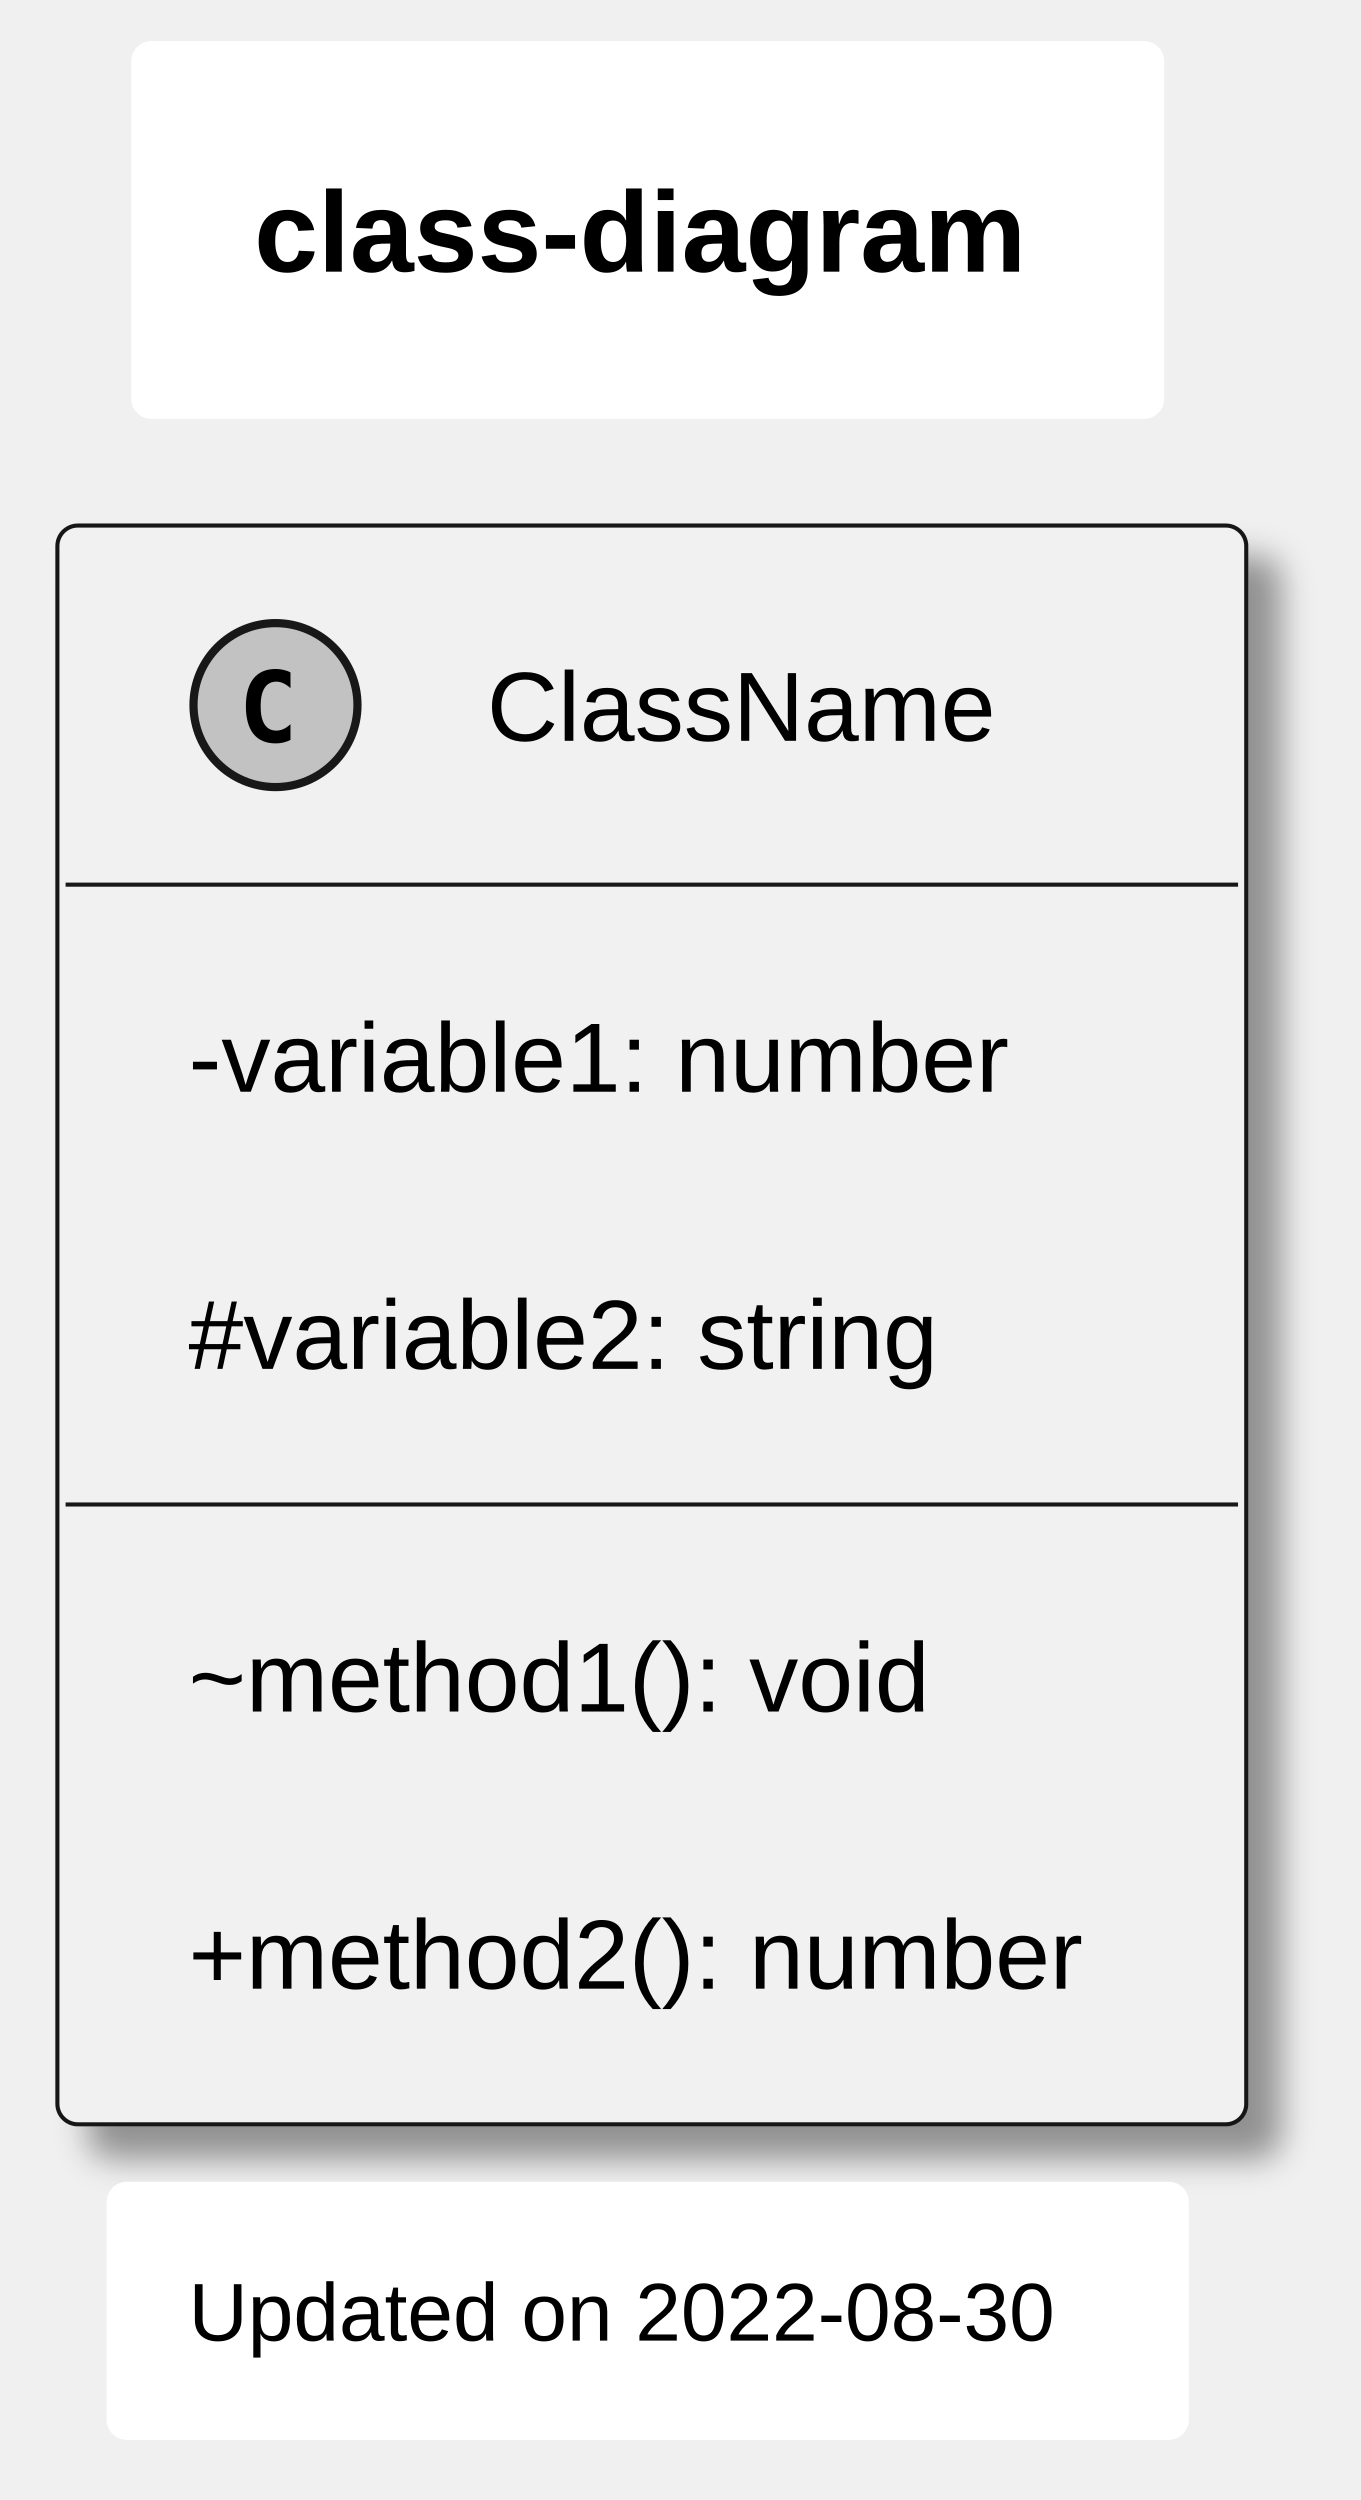
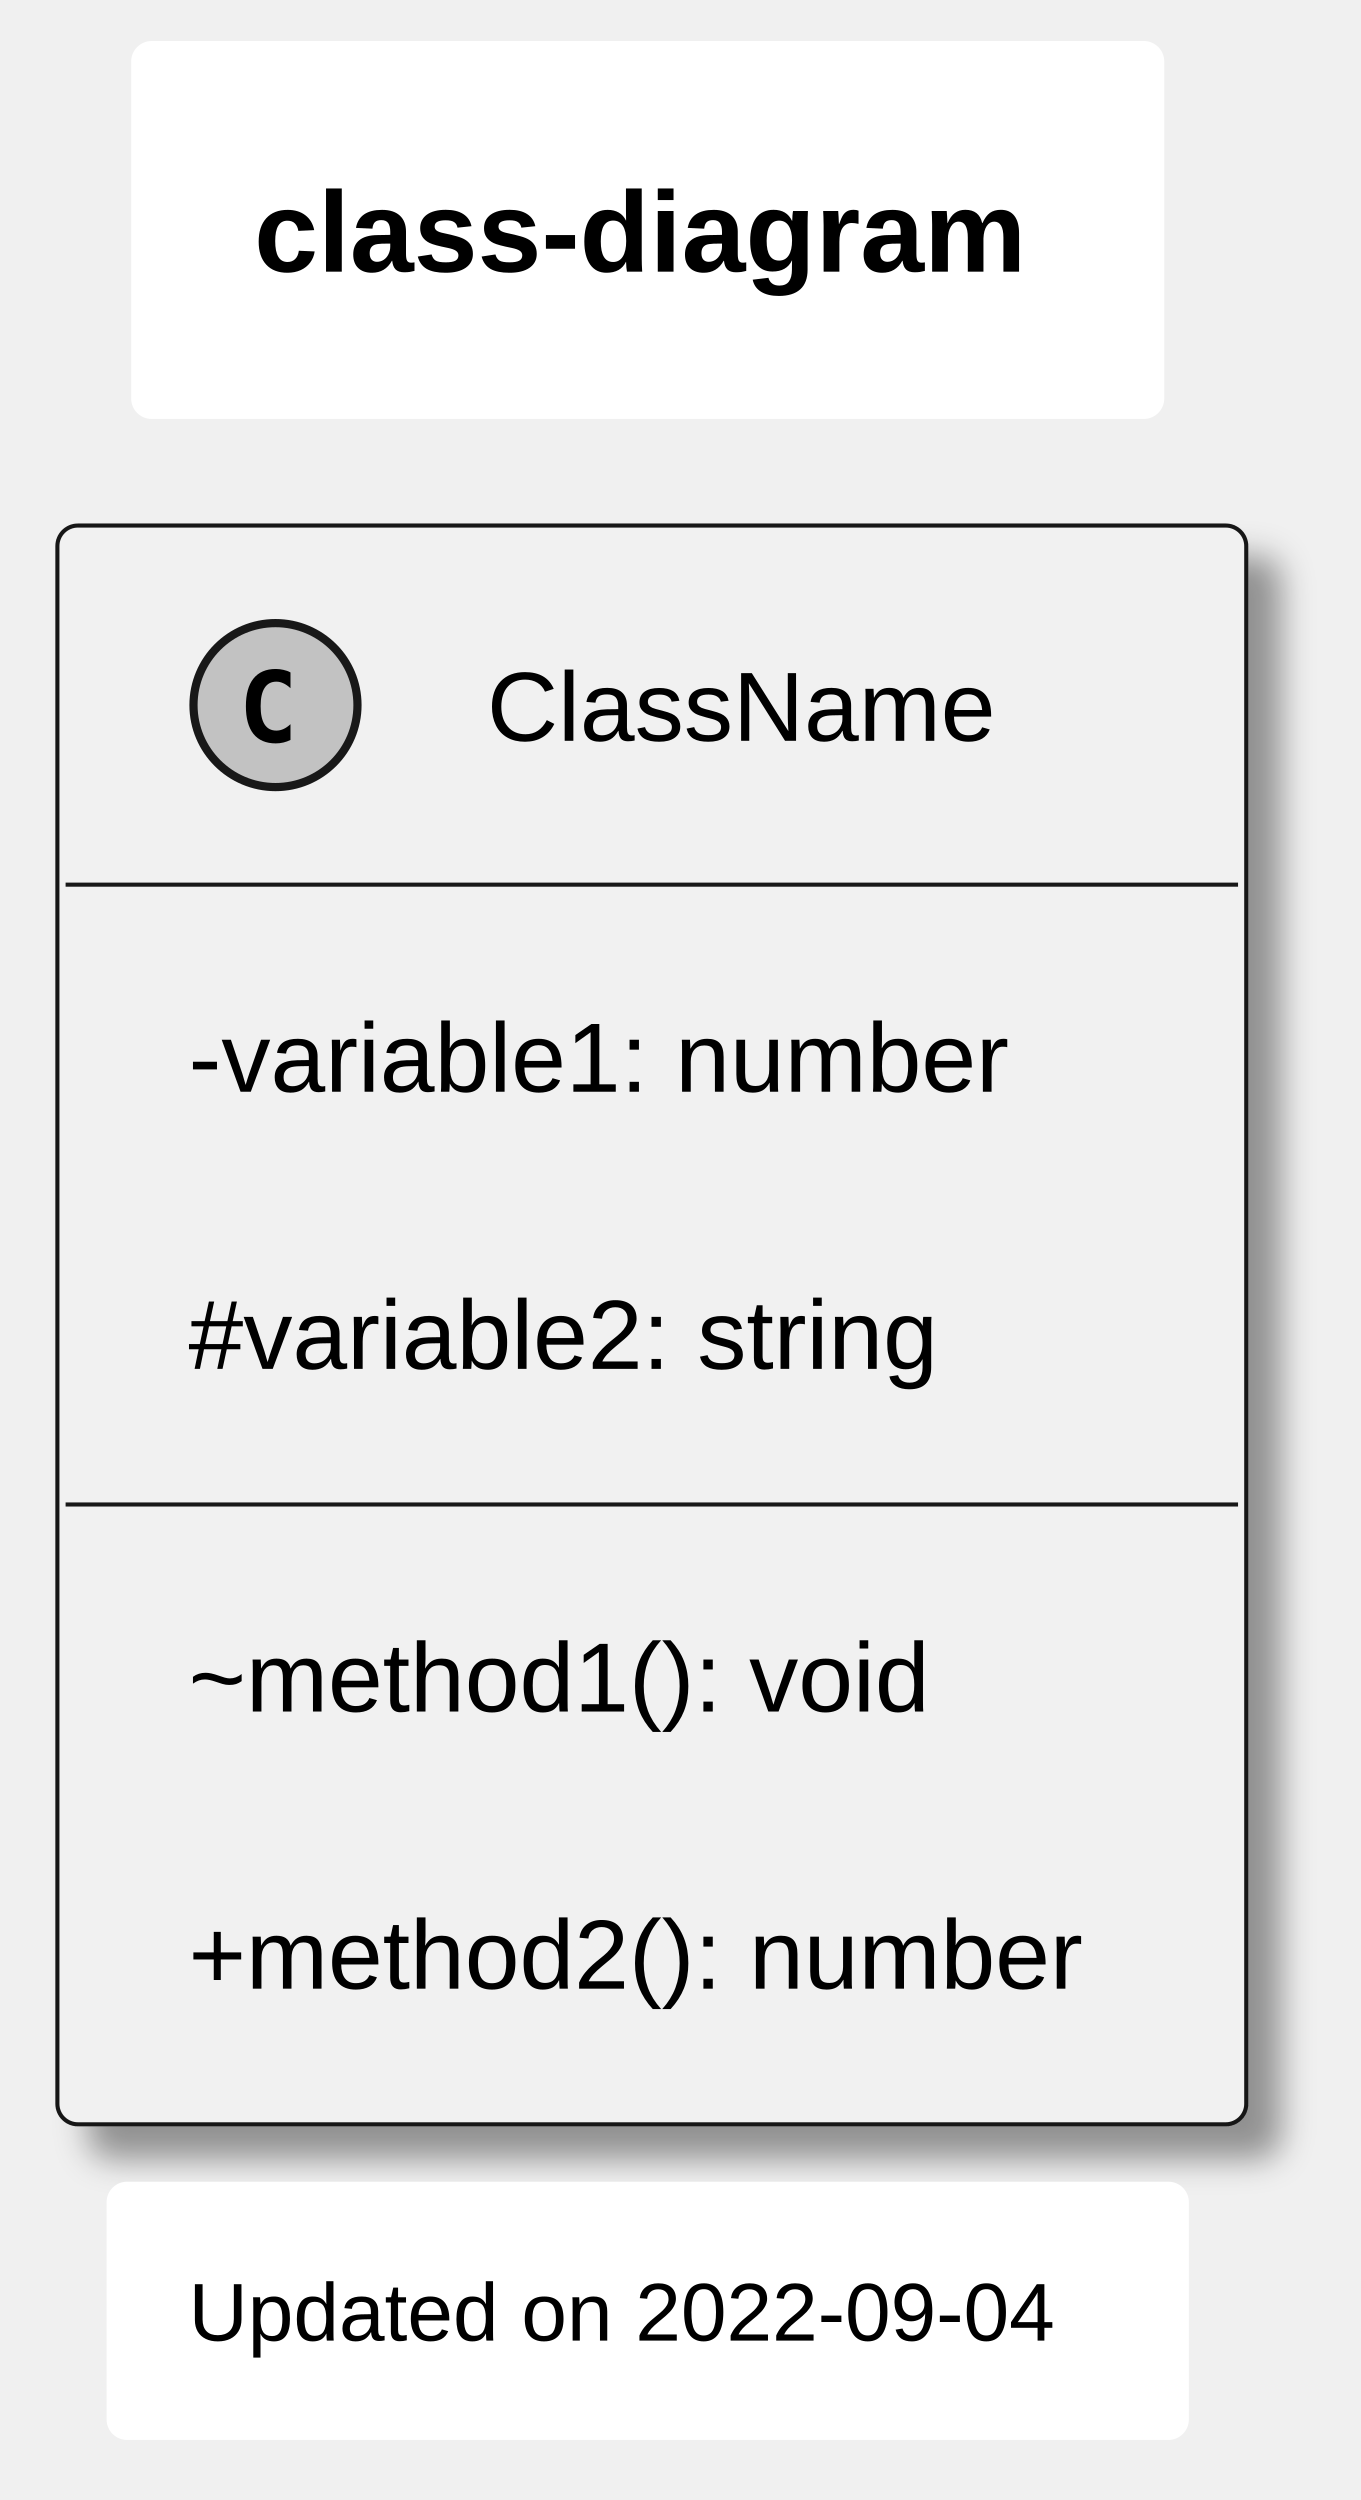
<svg xmlns="http://www.w3.org/2000/svg" contentStyleType="text/css" height="667.188px" preserveAspectRatio="none" style="width:363px;height:667px;background:#FFFFFF;" version="1.1" viewBox="0 0 363 667" width="363.125px" zoomAndPan="magnify">
  <defs>
-     <filter height="300%" id="f1fovzqnl9p9y9" width="300%" x="-1" y="-1">
+     <filter height="300%" id="f1gbf7vnahcmav" width="300%" x="-1" y="-1">
      <feGaussianBlur result="blurOut" stdDeviation="4.375" />
      <feColorMatrix in="blurOut" result="blurOut2" type="matrix" values="0 0 0 0 0 0 0 0 0 0 0 0 0 0 0 0 0 0 .4 0" />
      <feOffset dx="8.75" dy="8.75" in="blurOut2" result="blurOut3" />
      <feBlend in="SourceGraphic" in2="blurOut3" mode="normal" />
    </filter>
  </defs>
  <g>
    <rect fill="#FFFFFF" height="100.841" rx="5.469" ry="5.469" style="stroke:#00000000;stroke-width:2.188;" width="275.625" x="35" y="10.938" />
    <text fill="#000000" font-family="Arial" font-size="30.625" font-weight="bold" lengthAdjust="spacing" textLength="210" x="67.812" y="72.476">class-diagram</text>
    <g id="elem_ClassName">
-       <rect codeLine="4" fill="#F1F1F1" filter="url(#f1fovzqnl9p9y9)" height="426.55" id="ClassName" rx="5.469" ry="5.469" style="stroke:#181818;stroke-width:1.094;" width="317.188" x="15.312" y="140.216" />
+       <rect codeLine="4" fill="#F1F1F1" filter="url(#f1gbf7vnahcmav)" height="426.55" id="ClassName" rx="5.469" ry="5.469" style="stroke:#181818;stroke-width:1.094;" width="317.188" x="15.312" y="140.216" />
      <ellipse cx="73.5" cy="188.121" fill="#C2C2C2" rx="21.875" ry="21.875" style="stroke:#181818;stroke-width:2.188;" />
      <path d="M77.499,197.418 Q76.61,197.862 75.619,198.101 Q74.628,198.34 73.568,198.34 Q69.672,198.34 67.621,195.811 Q65.605,193.248 65.605,188.428 Q65.605,183.575 67.621,181.046 Q69.672,178.482 73.568,178.482 Q74.628,178.482 75.619,178.721 Q76.644,178.926 77.499,179.405 L77.499,183.609 Q76.542,182.72 75.619,182.31 Q74.696,181.866 73.739,181.866 Q71.654,181.866 70.595,183.541 Q69.535,185.181 69.535,188.428 Q69.535,191.641 70.595,193.282 Q71.654,194.923 73.739,194.923 Q74.696,194.923 75.619,194.512 Q76.542,194.102 77.499,193.214 L77.499,197.418 Z" fill="#000000" />
      <text fill="#000000" font-family="Arial" font-size="26.25" lengthAdjust="spacing" textLength="146.562" x="129.938" y="197.65">ClassName</text>
      <line style="stroke:#181818;stroke-width:1.094;" x1="17.5" x2="330.312" y1="236.026" y2="236.026" />
      <text fill="#000000" font-family="Arial" font-size="26.25" lengthAdjust="spacing" textLength="225.312" x="50.312" y="291.273">-variable1: number</text>
      <text fill="#000000" font-family="Arial" font-size="26.25" lengthAdjust="spacing" textLength="205.625" x="50.312" y="365.208">#variable2: string</text>
      <line style="stroke:#181818;stroke-width:1.094;" x1="17.5" x2="330.312" y1="401.396" y2="401.396" />
      <text fill="#000000" font-family="Arial" font-size="26.25" lengthAdjust="spacing" textLength="201.25" x="50.312" y="456.643">~method1(): void</text>
      <text fill="#000000" font-family="Arial" font-size="26.25" lengthAdjust="spacing" textLength="247.188" x="50.312" y="530.578">+method2(): number</text>
    </g>
    <rect fill="#FFFFFF" height="68.904" rx="5.469" ry="5.469" style="stroke:#00000000;stroke-width:2.188;" width="288.75" x="28.438" y="582.078" />
-     <text fill="#000000" font-family="Arial" font-size="21.875" lengthAdjust="spacing" textLength="245" x="50.312" y="624.471">Updated on 2022-08-30</text>
+     <text fill="#000000" font-family="Arial" font-size="21.875" lengthAdjust="spacing" textLength="245" x="50.312" y="624.471">Updated on 2022-09-04</text>
  </g>
</svg>
